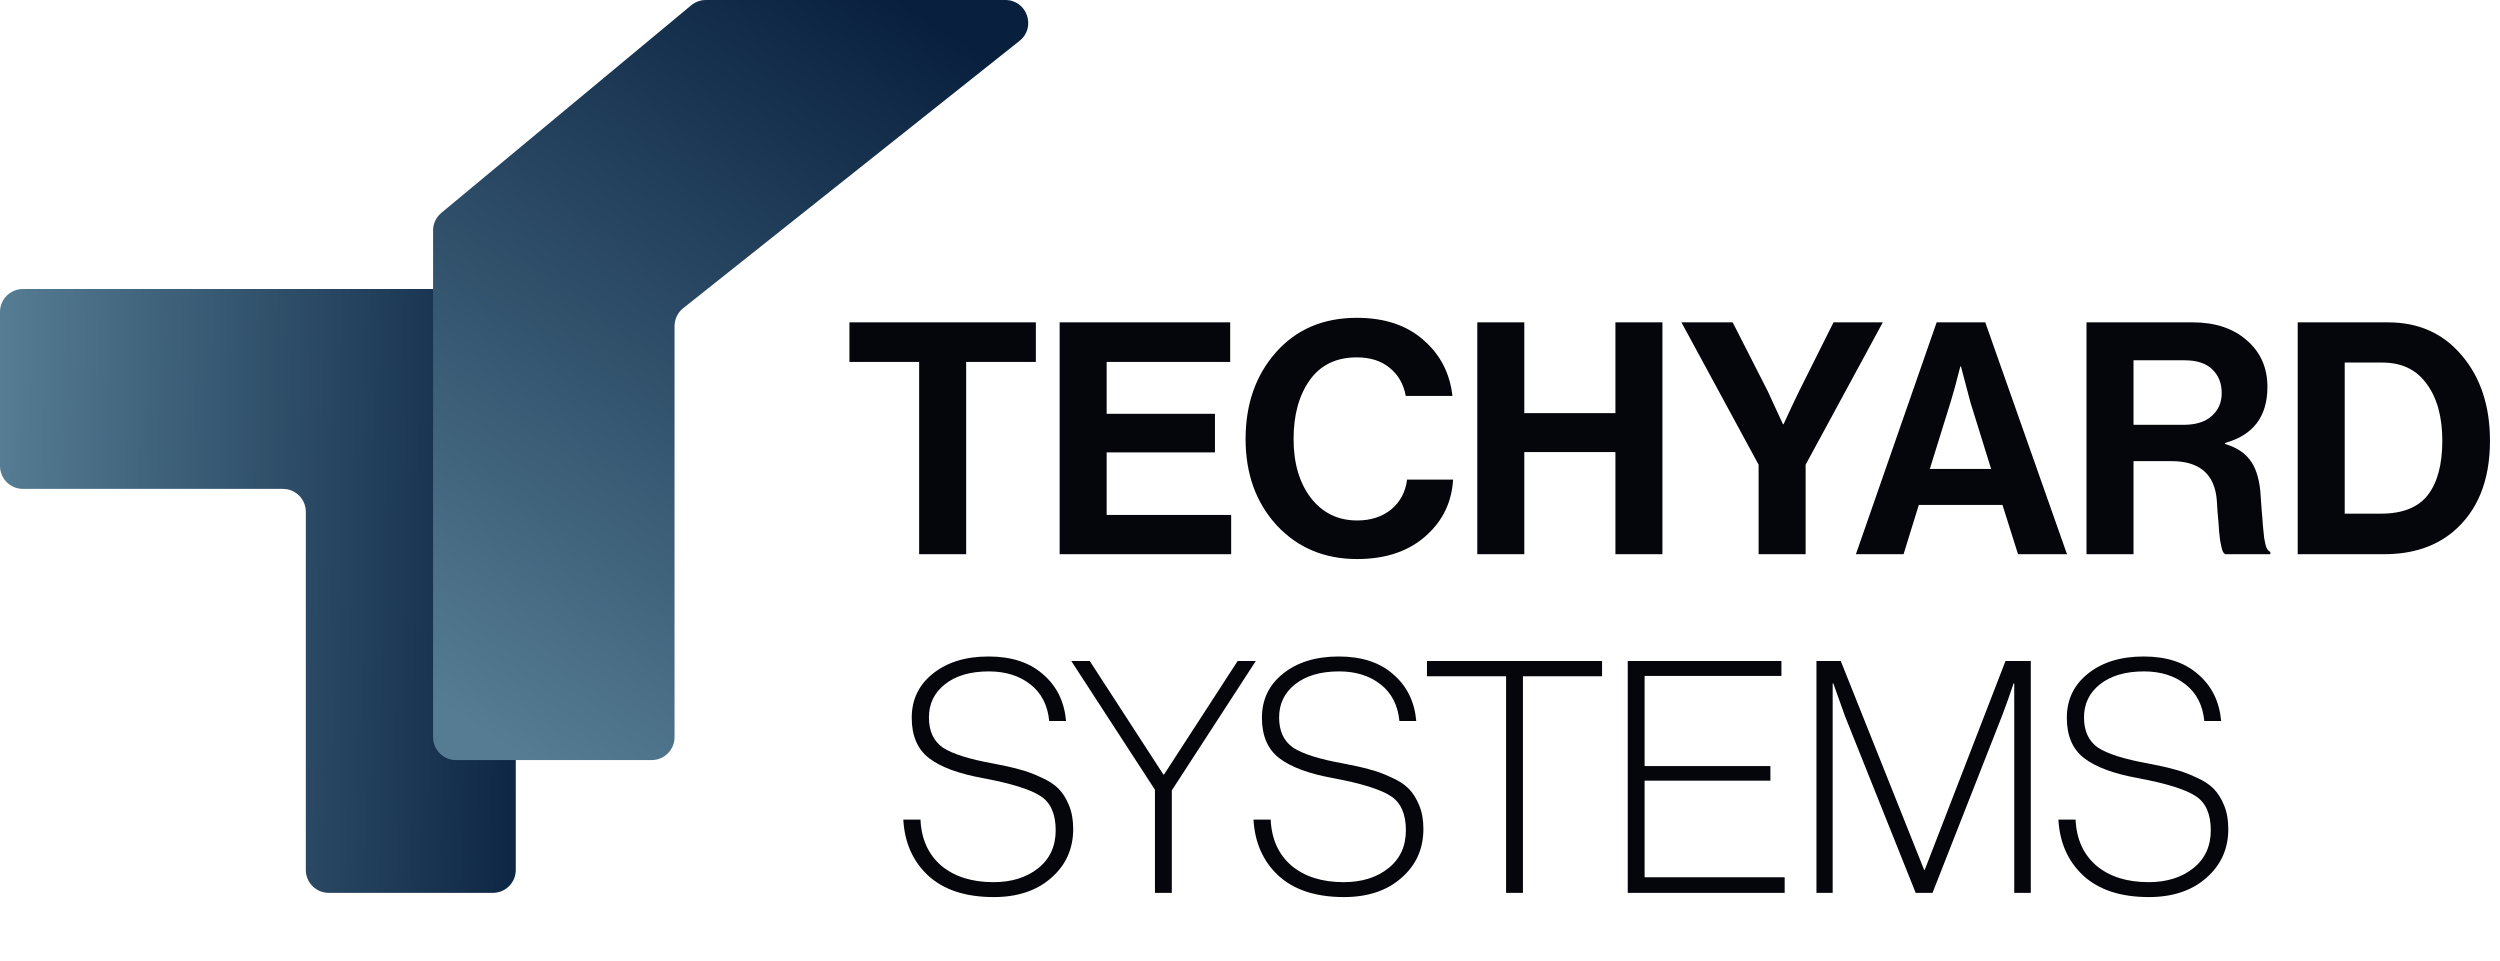
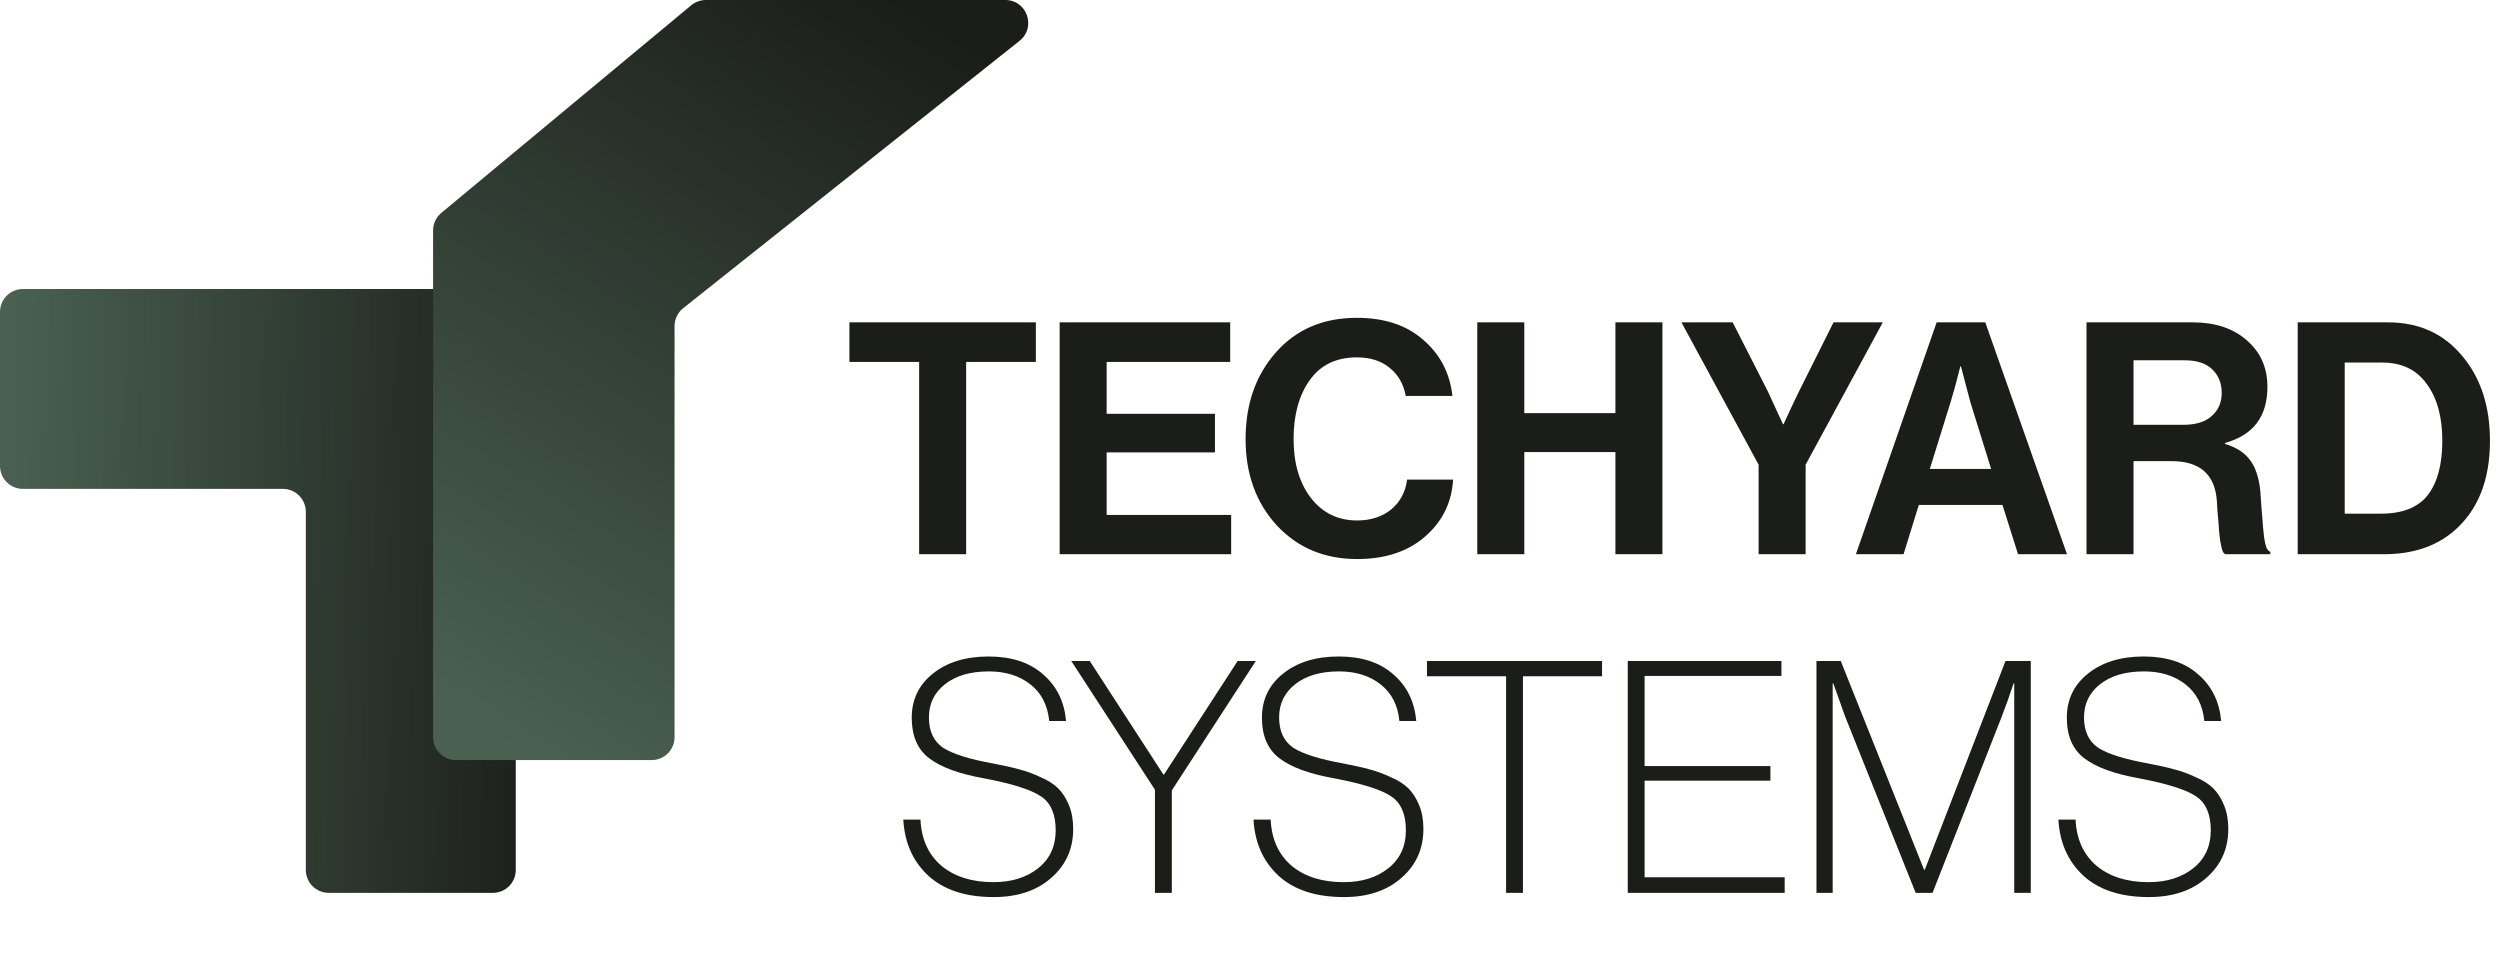
<svg xmlns="http://www.w3.org/2000/svg" width="406" height="156" viewBox="0 0 406 156" fill="none">
  <path d="M83.762 141.28C83.762 143.335 82.096 145 80.042 145L53.385 145C51.33 145 49.665 143.335 49.665 141.28V83.115C49.665 81.061 47.999 79.395 45.945 79.395H3.72C1.666 79.395 0 77.73 0 75.675V50.655C0 48.601 1.666 46.935 3.72 46.935H80.042C82.096 46.935 83.762 48.601 83.762 50.655V141.28Z" fill="url(#paint0_linear_2071_266)" />
  <path d="M70.331 37.43C70.331 36.324 70.823 35.275 71.674 34.569L112.254 0.858C112.922 0.304 113.763 0 114.631 0H163.264C166.786 0 168.336 4.44 165.578 6.632L110.953 50.047C110.065 50.753 109.547 51.825 109.547 52.959V119.717C109.547 121.772 107.882 123.437 105.827 123.437H74.051C71.996 123.437 70.331 121.772 70.331 119.717V37.43Z" fill="url(#paint1_linear_2071_266)" />
-   <path d="M137.948 58.775V52.351H168.225V58.775H156.904V90H149.269V58.775H137.948ZM172.086 90V52.351H199.783V58.775H179.721V67.2H197.308V73.466H179.721V83.629H199.941V90H172.086ZM220.398 90.79C215.097 90.79 210.744 88.964 207.339 85.314C203.969 81.628 202.284 76.959 202.284 71.307C202.284 65.62 203.934 60.916 207.234 57.195C210.533 53.474 214.904 51.614 220.345 51.614C224.838 51.614 228.437 52.807 231.14 55.194C233.878 57.546 235.457 60.583 235.879 64.304H228.296C227.945 62.373 227.067 60.846 225.663 59.723C224.294 58.599 222.522 58.038 220.345 58.038C217.01 58.038 214.465 59.266 212.71 61.724C210.955 64.181 210.077 67.376 210.077 71.307C210.077 75.204 211.007 78.381 212.868 80.838C214.764 83.295 217.273 84.524 220.398 84.524C222.609 84.524 224.452 83.927 225.927 82.734C227.401 81.505 228.261 79.89 228.507 77.889H235.984C235.773 81.435 234.387 84.401 231.824 86.788C228.981 89.456 225.172 90.79 220.398 90.79ZM239.912 90V52.351H247.547V67.095H262.343V52.351H269.978V90H262.343V73.413H247.547V90H239.912ZM285.599 90V75.467L273.067 52.351H281.387L287.074 63.514L289.549 68.885H289.654C290.602 66.814 291.444 65.023 292.181 63.514L297.763 52.351H305.767L293.235 75.467V90H285.599ZM301.4 90L314.511 52.351H322.409L335.679 90H327.728L325.2 81.996H311.615L309.14 90H301.4ZM316.775 65.304L313.405 76.151H323.357L319.987 65.304L318.46 59.512H318.355C317.723 62.04 317.196 63.97 316.775 65.304ZM338.847 90V52.351H356.119C359.734 52.351 362.648 53.316 364.86 55.247C367.106 57.178 368.23 59.705 368.23 62.83C368.23 67.639 365.93 70.675 361.332 71.939V72.097C363.122 72.624 364.456 73.466 365.333 74.624C366.246 75.748 366.825 77.433 367.071 79.679C367.141 80.522 367.212 81.522 367.282 82.681C367.387 83.804 367.457 84.699 367.492 85.366C367.563 86.033 367.633 86.7 367.703 87.367C367.808 88.034 367.931 88.561 368.072 88.947C368.247 89.298 368.458 89.526 368.703 89.631V90H361.384C361.244 89.93 361.121 89.807 361.016 89.631C360.91 89.421 360.823 89.14 360.752 88.789C360.682 88.438 360.612 88.087 360.542 87.736C360.507 87.35 360.454 86.876 360.384 86.314C360.349 85.717 360.314 85.208 360.278 84.787C360.243 84.331 360.191 83.751 360.121 83.049C360.085 82.312 360.05 81.733 360.015 81.312C359.699 77.029 357.242 74.888 352.643 74.888H346.483V90H338.847ZM346.483 58.512V68.99H354.592C356.593 68.99 358.12 68.516 359.173 67.569C360.261 66.621 360.805 65.374 360.805 63.83C360.805 62.25 360.296 60.969 359.278 59.986C358.26 59.003 356.768 58.512 354.802 58.512H346.483ZM373.146 90V52.351H387.837C392.822 52.351 396.824 54.159 399.843 57.775C402.861 61.355 404.371 65.954 404.371 71.57C404.371 78.065 402.37 82.997 398.368 86.367C395.455 88.789 391.733 90 387.205 90H373.146ZM380.781 83.418H386.679C390.154 83.418 392.681 82.418 394.261 80.417C395.841 78.381 396.63 75.432 396.63 71.57C396.63 67.709 395.788 64.637 394.103 62.356C392.453 60.039 390.048 58.88 386.889 58.88H380.781V83.418ZM161.387 145.685C156.823 145.685 153.278 144.526 150.75 142.209C148.258 139.892 146.906 136.856 146.696 133.1H149.486C149.627 136.259 150.75 138.751 152.856 140.577C154.998 142.367 157.824 143.262 161.334 143.262C164.283 143.262 166.705 142.508 168.601 140.998C170.496 139.489 171.444 137.435 171.444 134.837C171.444 132.205 170.637 130.362 169.022 129.308C167.407 128.22 164.265 127.237 159.596 126.36C155.7 125.658 152.804 124.587 150.908 123.148C149.013 121.708 148.065 119.514 148.065 116.566C148.065 113.617 149.206 111.23 151.487 109.405C153.804 107.544 156.823 106.614 160.544 106.614C164.265 106.614 167.214 107.579 169.39 109.51C171.602 111.405 172.848 113.933 173.129 117.092H170.391C170.145 114.53 169.127 112.546 167.337 111.142C165.547 109.738 163.3 109.036 160.597 109.036C157.578 109.036 155.191 109.738 153.436 111.142C151.716 112.511 150.856 114.302 150.856 116.513C150.856 118.725 151.61 120.357 153.12 121.41C154.664 122.428 157.385 123.288 161.281 123.99C162.966 124.306 164.371 124.622 165.494 124.938C166.617 125.219 167.776 125.64 168.969 126.202C170.198 126.728 171.163 127.343 171.865 128.045C172.567 128.747 173.147 129.66 173.603 130.783C174.059 131.871 174.287 133.152 174.287 134.627C174.287 137.856 173.094 140.507 170.707 142.578C168.355 144.649 165.248 145.685 161.387 145.685ZM187.564 145V128.255L173.979 107.351H176.98L188.933 125.781H189.038L200.991 107.351H203.94L190.302 128.361V145H187.564ZM218.259 145.685C213.696 145.685 210.15 144.526 207.623 142.209C205.13 139.892 203.779 136.856 203.568 133.1H206.359C206.5 136.259 207.623 138.751 209.729 140.577C211.87 142.367 214.696 143.262 218.207 143.262C221.155 143.262 223.578 142.508 225.473 140.998C227.369 139.489 228.317 137.435 228.317 134.837C228.317 132.205 227.509 130.362 225.895 129.308C224.28 128.22 221.138 127.237 216.469 126.36C212.573 125.658 209.676 124.587 207.781 123.148C205.885 121.708 204.937 119.514 204.937 116.566C204.937 113.617 206.078 111.23 208.36 109.405C210.677 107.544 213.696 106.614 217.417 106.614C221.138 106.614 224.087 107.579 226.263 109.51C228.475 111.405 229.721 113.933 230.002 117.092H227.264C227.018 114.53 226 112.546 224.21 111.142C222.419 109.738 220.173 109.036 217.47 109.036C214.451 109.036 212.064 109.738 210.308 111.142C208.588 112.511 207.728 114.302 207.728 116.513C207.728 118.725 208.483 120.357 209.992 121.41C211.537 122.428 214.258 123.288 218.154 123.99C219.839 124.306 221.243 124.622 222.367 124.938C223.49 125.219 224.648 125.64 225.842 126.202C227.07 126.728 228.036 127.343 228.738 128.045C229.44 128.747 230.019 129.66 230.476 130.783C230.932 131.871 231.16 133.152 231.16 134.627C231.16 137.856 229.967 140.507 227.58 142.578C225.228 144.649 222.121 145.685 218.259 145.685ZM231.74 109.826V107.351H260.174V109.826H247.326V145H244.588V109.826H231.74ZM264.346 145V107.351H289.305V109.773H267.084V124.411H287.514V126.781H267.084V142.473H289.831V145H264.346ZM294.993 145V107.351H298.942L312.475 141.261H312.58L325.692 107.351H329.799V145H327.113V110.984H327.008C326.341 112.985 325.709 114.758 325.112 116.302L313.844 145H311.106L299.627 116.302L297.731 110.984H297.626V145H294.993ZM348.974 145.685C344.41 145.685 340.865 144.526 338.337 142.209C335.845 139.892 334.493 136.856 334.283 133.1H337.074C337.214 136.259 338.337 138.751 340.444 140.577C342.585 142.367 345.411 143.262 348.921 143.262C351.87 143.262 354.292 142.508 356.188 140.998C358.083 139.489 359.031 137.435 359.031 134.837C359.031 132.205 358.224 130.362 356.609 129.308C354.994 128.22 351.852 127.237 347.184 126.36C343.287 125.658 340.391 124.587 338.495 123.148C336.6 121.708 335.652 119.514 335.652 116.566C335.652 113.617 336.793 111.23 339.075 109.405C341.391 107.544 344.41 106.614 348.131 106.614C351.852 106.614 354.801 107.579 356.978 109.51C359.189 111.405 360.435 113.933 360.716 117.092H357.978C357.732 114.53 356.714 112.546 354.924 111.142C353.134 109.738 350.887 109.036 348.184 109.036C345.165 109.036 342.778 109.738 341.023 111.142C339.303 112.511 338.443 114.302 338.443 116.513C338.443 118.725 339.197 120.357 340.707 121.41C342.251 122.428 344.972 123.288 348.869 123.99C350.554 124.306 351.958 124.622 353.081 124.938C354.204 125.219 355.363 125.64 356.556 126.202C357.785 126.728 358.75 127.343 359.452 128.045C360.155 128.747 360.734 129.66 361.19 130.783C361.646 131.871 361.875 133.152 361.875 134.627C361.875 137.856 360.681 140.507 358.294 142.578C355.942 144.649 352.835 145.685 348.974 145.685Z" fill="#04060B" />
+   <path d="M137.948 58.775V52.351H168.225V58.775H156.904V90H149.269V58.775H137.948ZM172.086 90V52.351H199.783V58.775H179.721V67.2H197.308V73.466H179.721V83.629H199.941V90H172.086ZM220.398 90.79C215.097 90.79 210.744 88.964 207.339 85.314C203.969 81.628 202.284 76.959 202.284 71.307C202.284 65.62 203.934 60.916 207.234 57.195C210.533 53.474 214.904 51.614 220.345 51.614C224.838 51.614 228.437 52.807 231.14 55.194C233.878 57.546 235.457 60.583 235.879 64.304H228.296C227.945 62.373 227.067 60.846 225.663 59.723C224.294 58.599 222.522 58.038 220.345 58.038C217.01 58.038 214.465 59.266 212.71 61.724C210.955 64.181 210.077 67.376 210.077 71.307C210.077 75.204 211.007 78.381 212.868 80.838C214.764 83.295 217.273 84.524 220.398 84.524C222.609 84.524 224.452 83.927 225.927 82.734C227.401 81.505 228.261 79.89 228.507 77.889H235.984C235.773 81.435 234.387 84.401 231.824 86.788C228.981 89.456 225.172 90.79 220.398 90.79ZM239.912 90V52.351H247.547V67.095H262.343V52.351H269.978V90H262.343V73.413H247.547V90H239.912ZM285.599 90V75.467L273.067 52.351H281.387L287.074 63.514L289.549 68.885H289.654C290.602 66.814 291.444 65.023 292.181 63.514L297.763 52.351H305.767L293.235 75.467V90H285.599ZM301.4 90L314.511 52.351H322.409L335.679 90H327.728L325.2 81.996H311.615L309.14 90H301.4ZM316.775 65.304L313.405 76.151H323.357L319.987 65.304L318.46 59.512H318.355C317.723 62.04 317.196 63.97 316.775 65.304ZM338.847 90V52.351H356.119C359.734 52.351 362.648 53.316 364.86 55.247C367.106 57.178 368.23 59.705 368.23 62.83C368.23 67.639 365.93 70.675 361.332 71.939V72.097C363.122 72.624 364.456 73.466 365.333 74.624C366.246 75.748 366.825 77.433 367.071 79.679C367.141 80.522 367.212 81.522 367.282 82.681C367.387 83.804 367.457 84.699 367.492 85.366C367.563 86.033 367.633 86.7 367.703 87.367C367.808 88.034 367.931 88.561 368.072 88.947C368.247 89.298 368.458 89.526 368.703 89.631V90H361.384C361.244 89.93 361.121 89.807 361.016 89.631C360.91 89.421 360.823 89.14 360.752 88.789C360.682 88.438 360.612 88.087 360.542 87.736C360.507 87.35 360.454 86.876 360.384 86.314C360.349 85.717 360.314 85.208 360.278 84.787C360.243 84.331 360.191 83.751 360.121 83.049C360.085 82.312 360.05 81.733 360.015 81.312C359.699 77.029 357.242 74.888 352.643 74.888H346.483V90H338.847ZM346.483 58.512V68.99H354.592C356.593 68.99 358.12 68.516 359.173 67.569C360.261 66.621 360.805 65.374 360.805 63.83C360.805 62.25 360.296 60.969 359.278 59.986C358.26 59.003 356.768 58.512 354.802 58.512H346.483ZM373.146 90V52.351H387.837C392.822 52.351 396.824 54.159 399.843 57.775C402.861 61.355 404.371 65.954 404.371 71.57C404.371 78.065 402.37 82.997 398.368 86.367C395.455 88.789 391.733 90 387.205 90H373.146ZM380.781 83.418H386.679C390.154 83.418 392.681 82.418 394.261 80.417C395.841 78.381 396.63 75.432 396.63 71.57C396.63 67.709 395.788 64.637 394.103 62.356C392.453 60.039 390.048 58.88 386.889 58.88H380.781V83.418ZM161.387 145.685C156.823 145.685 153.278 144.526 150.75 142.209C148.258 139.892 146.906 136.856 146.696 133.1H149.486C149.627 136.259 150.75 138.751 152.856 140.577C154.998 142.367 157.824 143.262 161.334 143.262C164.283 143.262 166.705 142.508 168.601 140.998C170.496 139.489 171.444 137.435 171.444 134.837C171.444 132.205 170.637 130.362 169.022 129.308C167.407 128.22 164.265 127.237 159.596 126.36C155.7 125.658 152.804 124.587 150.908 123.148C149.013 121.708 148.065 119.514 148.065 116.566C148.065 113.617 149.206 111.23 151.487 109.405C153.804 107.544 156.823 106.614 160.544 106.614C164.265 106.614 167.214 107.579 169.39 109.51C171.602 111.405 172.848 113.933 173.129 117.092H170.391C170.145 114.53 169.127 112.546 167.337 111.142C165.547 109.738 163.3 109.036 160.597 109.036C157.578 109.036 155.191 109.738 153.436 111.142C151.716 112.511 150.856 114.302 150.856 116.513C150.856 118.725 151.61 120.357 153.12 121.41C154.664 122.428 157.385 123.288 161.281 123.99C162.966 124.306 164.371 124.622 165.494 124.938C166.617 125.219 167.776 125.64 168.969 126.202C170.198 126.728 171.163 127.343 171.865 128.045C172.567 128.747 173.147 129.66 173.603 130.783C174.059 131.871 174.287 133.152 174.287 134.627C174.287 137.856 173.094 140.507 170.707 142.578C168.355 144.649 165.248 145.685 161.387 145.685ZM187.564 145V128.255L173.979 107.351H176.98L188.933 125.781H189.038L200.991 107.351H203.94L190.302 128.361V145H187.564ZM218.259 145.685C213.696 145.685 210.15 144.526 207.623 142.209C205.13 139.892 203.779 136.856 203.568 133.1H206.359C206.5 136.259 207.623 138.751 209.729 140.577C211.87 142.367 214.696 143.262 218.207 143.262C221.155 143.262 223.578 142.508 225.473 140.998C227.369 139.489 228.317 137.435 228.317 134.837C228.317 132.205 227.509 130.362 225.895 129.308C224.28 128.22 221.138 127.237 216.469 126.36C212.573 125.658 209.676 124.587 207.781 123.148C205.885 121.708 204.937 119.514 204.937 116.566C204.937 113.617 206.078 111.23 208.36 109.405C210.677 107.544 213.696 106.614 217.417 106.614C221.138 106.614 224.087 107.579 226.263 109.51C228.475 111.405 229.721 113.933 230.002 117.092H227.264C227.018 114.53 226 112.546 224.21 111.142C222.419 109.738 220.173 109.036 217.47 109.036C214.451 109.036 212.064 109.738 210.308 111.142C208.588 112.511 207.728 114.302 207.728 116.513C207.728 118.725 208.483 120.357 209.992 121.41C211.537 122.428 214.258 123.288 218.154 123.99C219.839 124.306 221.243 124.622 222.367 124.938C223.49 125.219 224.648 125.64 225.842 126.202C227.07 126.728 228.036 127.343 228.738 128.045C229.44 128.747 230.019 129.66 230.476 130.783C230.932 131.871 231.16 133.152 231.16 134.627C231.16 137.856 229.967 140.507 227.58 142.578C225.228 144.649 222.121 145.685 218.259 145.685ZM231.74 109.826V107.351H260.174V109.826H247.326V145H244.588V109.826H231.74ZM264.346 145V107.351H289.305V109.773H267.084V124.411H287.514V126.781H267.084V142.473H289.831V145H264.346ZM294.993 145V107.351H298.942L312.475 141.261H312.58L325.692 107.351H329.799V145H327.113V110.984H327.008C326.341 112.985 325.709 114.758 325.112 116.302L313.844 145H311.106L299.627 116.302L297.731 110.984H297.626V145H294.993ZM348.974 145.685C344.41 145.685 340.865 144.526 338.337 142.209C335.845 139.892 334.493 136.856 334.283 133.1H337.074C337.214 136.259 338.337 138.751 340.444 140.577C342.585 142.367 345.411 143.262 348.921 143.262C351.87 143.262 354.292 142.508 356.188 140.998C358.083 139.489 359.031 137.435 359.031 134.837C359.031 132.205 358.224 130.362 356.609 129.308C354.994 128.22 351.852 127.237 347.184 126.36C343.287 125.658 340.391 124.587 338.495 123.148C336.6 121.708 335.652 119.514 335.652 116.566C335.652 113.617 336.793 111.23 339.075 109.405C341.391 107.544 344.41 106.614 348.131 106.614C351.852 106.614 354.801 107.579 356.978 109.51C359.189 111.405 360.435 113.933 360.716 117.092H357.978C357.732 114.53 356.714 112.546 354.924 111.142C353.134 109.738 350.887 109.036 348.184 109.036C345.165 109.036 342.778 109.738 341.023 111.142C339.303 112.511 338.443 114.302 338.443 116.513C338.443 118.725 339.197 120.357 340.707 121.41C342.251 122.428 344.972 123.288 348.869 123.99C350.554 124.306 351.958 124.622 353.081 124.938C354.204 125.219 355.363 125.64 356.556 126.202C357.785 126.728 358.75 127.343 359.452 128.045C360.155 128.747 360.734 129.66 361.19 130.783C361.646 131.871 361.875 133.152 361.875 134.627C361.875 137.856 360.681 140.507 358.294 142.578C355.942 144.649 352.835 145.685 348.974 145.685Z" fill="#1a1d18" />
  <defs>
    <linearGradient id="paint0_linear_2071_266" x1="0" y1="88.159" x2="90.726" y2="89.949" gradientUnits="userSpaceOnUse">
-       <stop stop-color="#557C93" />
-       <stop offset="1" stop-color="#08203E" />
+       <stop stop-color="#4a6152" />
+       <stop offset="1" stop-color="#1a1d18" />
    </linearGradient>
    <linearGradient id="paint1_linear_2071_266" x1="153.432" y1="4.662" x2="80.683" y2="120.419" gradientUnits="userSpaceOnUse">
-       <stop stop-color="#08203E" />
-       <stop offset="1" stop-color="#557C93" />
+       <stop stop-color="#1a1d18" />
+       <stop offset="1" stop-color="#4a6152" />
    </linearGradient>
  </defs>
</svg>
